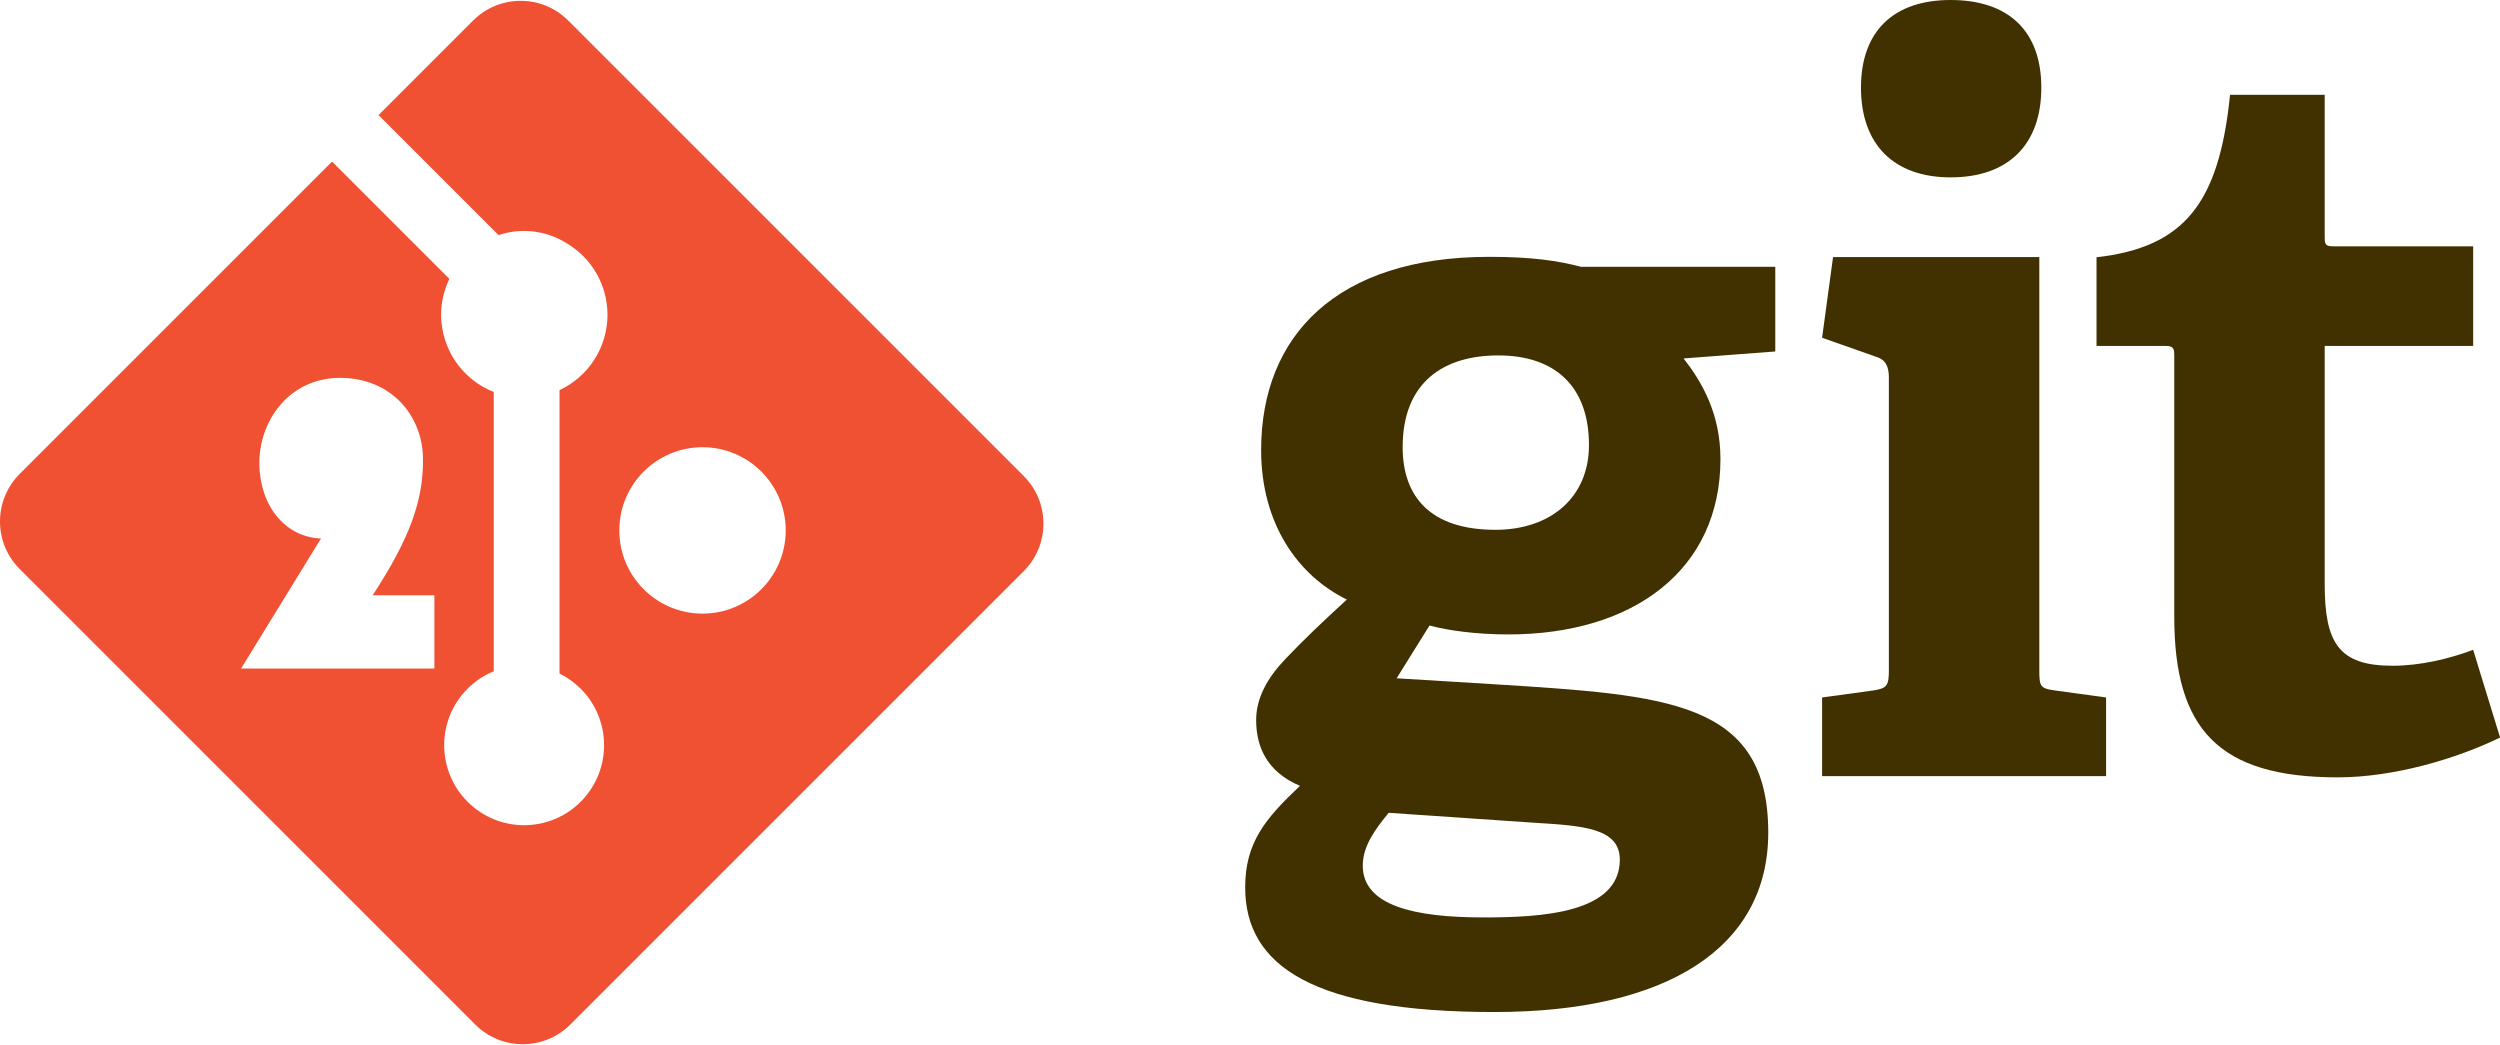
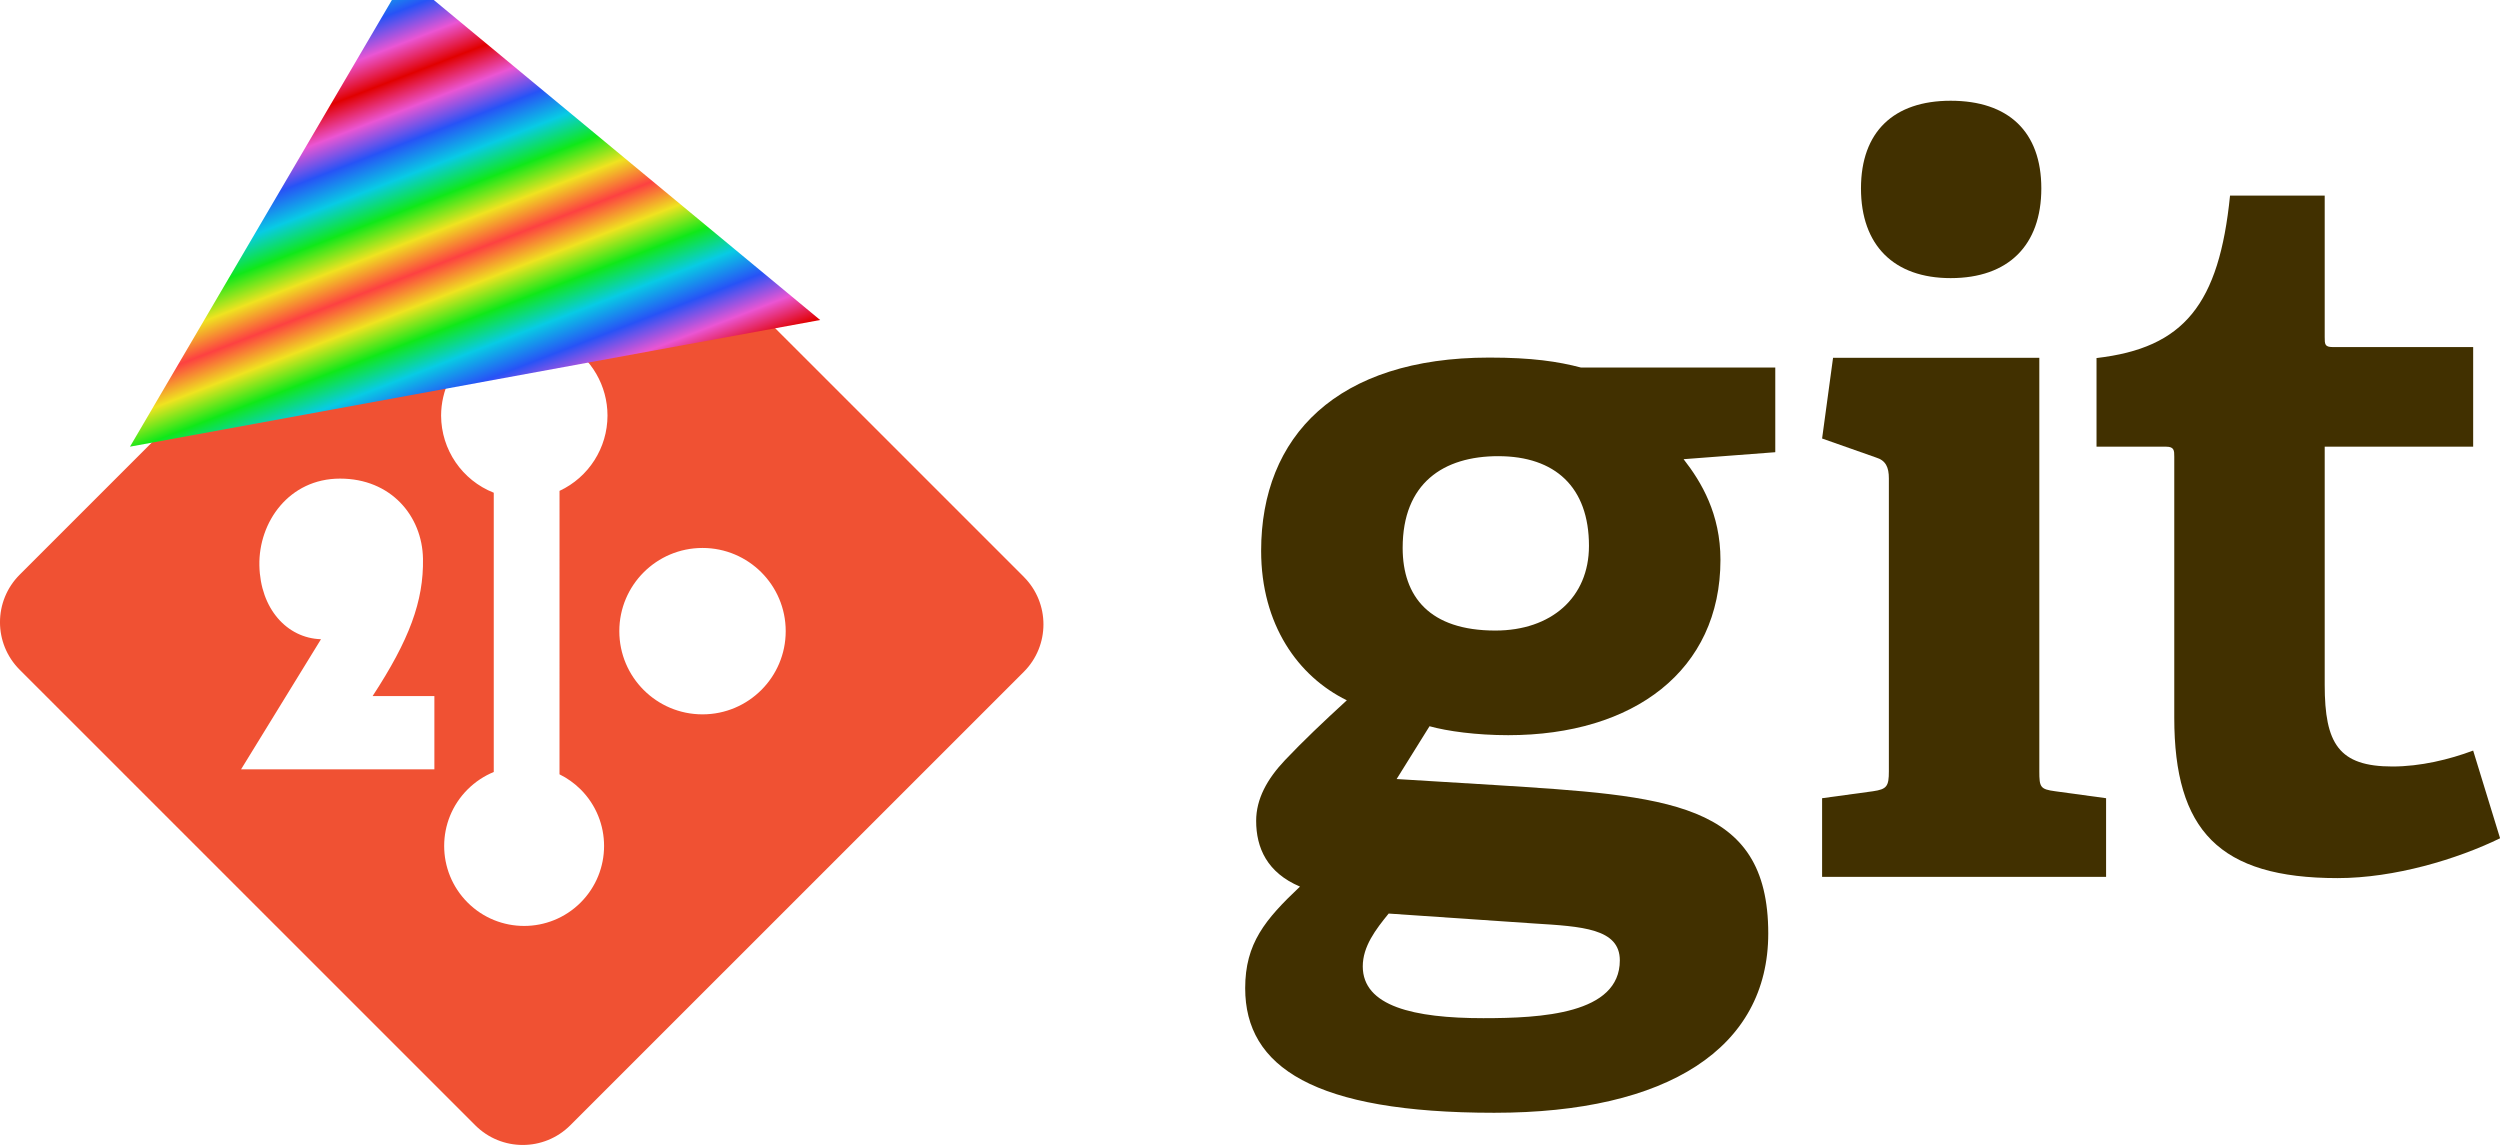
- <svg xmlns="http://www.w3.org/2000/svg" viewBox="0 0 272.96 114.01">
+ <svg xmlns="http://www.w3.org/2000/svg" xmlns:xlink="http://www.w3.org/1999/xlink" viewBox="0 -11 272.96 125.01">
+   <defs>
+     <linearGradient id="rainbowGradient">
+       <stop style="stop-color:#fd4141;stop-opacity:1;" offset="0" />
+       <stop style="stop-color:#efe320;stop-opacity:1;" offset="0.167" />
+       <stop style="stop-color:#10e819;stop-opacity:1;" offset="0.333" />
+       <stop style="stop-color:#08cbe4;stop-opacity:1;" offset="0.5" />
+       <stop style="stop-color:#2753f6;stop-opacity:1;" offset="0.667" />
+       <stop style="stop-color:#ea55d3;stop-opacity:1;" offset="0.833" />
+       <stop style="stop-color:#e10000;stop-opacity:1;" offset="1" />
+     </linearGradient>
+     <linearGradient xlink:href="#rainbowGradient" id="tiltedRainbowGradient" x1="36.601" y1="13.982" x2="43.991" y2="33.094" gradientUnits="userSpaceOnUse" gradientTransform="translate(-1.139279,8.65852)" spreadMethod="reflect" />
+   </defs>
  <path fill="#413000" d="m163.59,38.806c-5.985,0-10.442,2.939-10.442,10.012,0,5.329,2.938,9.028,10.12,9.028,6.088,0,10.222-3.587,10.222-9.248,0-6.416-3.7-9.791-9.9-9.791zm-11.97,49.94c-1.416,1.738-2.828,3.585-2.828,5.765,0,4.348,5.545,5.657,13.162,5.657,6.31,0,14.905-0.442,14.905-6.309,0-3.487-4.135-3.703-9.36-4.03l-15.88-1.083zm32.201-49.611c1.955,2.503,4.025,5.985,4.025,10.989,0,12.075-9.465,19.146-23.169,19.146-3.485,0-6.64-0.434-8.596-0.977l-3.591,5.765,10.66,0.651c18.822,1.199,29.915,1.744,29.915,16.208,0,12.514-10.985,19.581-29.915,19.581-19.69,0-27.196-5.005-27.196-13.598,0-4.897,2.176-7.503,5.984-11.098-3.591-1.518-4.786-4.236-4.786-7.175,0-2.395,1.195-4.57,3.156-6.639,1.958-2.065,4.133-4.135,6.744-6.527-5.33-2.61-9.356-8.268-9.356-16.319,0-12.509,8.269-21.1,24.91-21.1,4.679,0,7.509,0.431,10.011,1.087h21.215v9.245l-10.01,0.762" id="g" />
  <path fill="#413000" d="m212.98,19.366c-6.202,0-9.791-3.593-9.791-9.796,0-6.195,3.589-9.57,9.791-9.57,6.31,0,9.9,3.375,9.9,9.57,0,6.203-3.59,9.796-9.9,9.796zm-14.036,65.376,0-8.59,5.55-0.759c1.524-0.221,1.74-0.544,1.74-2.18v-31.983c0-1.194-0.325-1.959-1.416-2.283l-5.874-2.069,1.196-8.809h22.521v45.144c0,1.744,0.105,1.96,1.741,2.18l5.549,0.759v8.59h-31.008" id="i" />
  <path fill="#413000" d="m272.97,80.526c-4.68,2.282-11.532,4.349-17.736,4.349-12.945,0-17.839-5.217-17.839-17.515v-28.5c0-0.651,0-1.088-0.874-1.088h-7.614v-9.682c9.576-1.091,13.381-5.878,14.578-17.736h10.336v15.453c0,0.759,0,1.087,0.871,1.087h15.338v10.877h-16.209v25.999c0,6.419,1.525,8.919,7.396,8.919,3.05,0,6.201-0.759,8.812-1.739l2.94,9.576" id="t" />
  <path style="fill:#f05133;fill-opacity:1" d="m 56.85,0.09 c -1.877,0 -3.757,0.716 -5.189,2.148 L 41.332,12.568 54.434,25.67 c 2.424,-0.818 5.122,-0.53 7.35,0.838 2.811,1.622 4.544,4.62 4.545,7.865 -0.003,3.525 -2.045,6.73 -5.238,8.223 l -0.002,30.947 c 0.832,0.412 1.616,0.96 2.309,1.65 3.41,3.409 3.41,8.933 0,12.348 -3.411,3.409 -8.937,3.409 -12.344,0 -3.41,-3.415 -3.41,-8.938 0,-12.348 0.843,-0.841 1.817,-1.477 2.857,-1.904 V 42.799 c -3.462,-1.366 -5.74,-4.705 -5.75,-8.426 0.004,-1.358 0.312,-2.698 0.902,-3.922 L 36.256,17.643 2.148,51.748 c -2.866,2.867 -2.866,7.512 0,10.377 l 49.742,49.738 c 2.864,2.865 7.509,2.865 10.377,0 L 111.779,62.359 c 2.865,-2.866 2.865,-7.514 0,-10.379 v -0.004 L 62.035,2.238 C 60.604,0.806 58.727,0.09 56.85,0.09 Z M 37.121,41.256 c 5.571,-0.005 8.98,4.088 9.062,8.738 0.082,4.65 -1.495,8.88 -5.498,15.002 h 6.742 v 8 H 26.322 l 8.725,-14.203 c -3.72,-0.115 -6.631,-3.335 -6.727,-8.057 -0.095,-4.722 3.229,-9.476 8.801,-9.48 z m 39.582,7.572 c 5.017,-3.94e-4 9.084,4.067 9.084,9.084 3.94e-4,5.017 -4.067,9.084 -9.084,9.084 -5.017,3.94e-4 -9.084,-4.067 -9.084,-9.084 -3.94e-4,-5.017 4.067,-9.084 9.084,-9.084 z" id="square" />
+   <path style="fill:url(#tiltedRainbowGradient);fill-opacity:1;stroke:none;stroke-opacity:1" d="M 44.284,-13.549 14.192,37.768 89.55,23.94 Z" id="partyHat" />
</svg>
